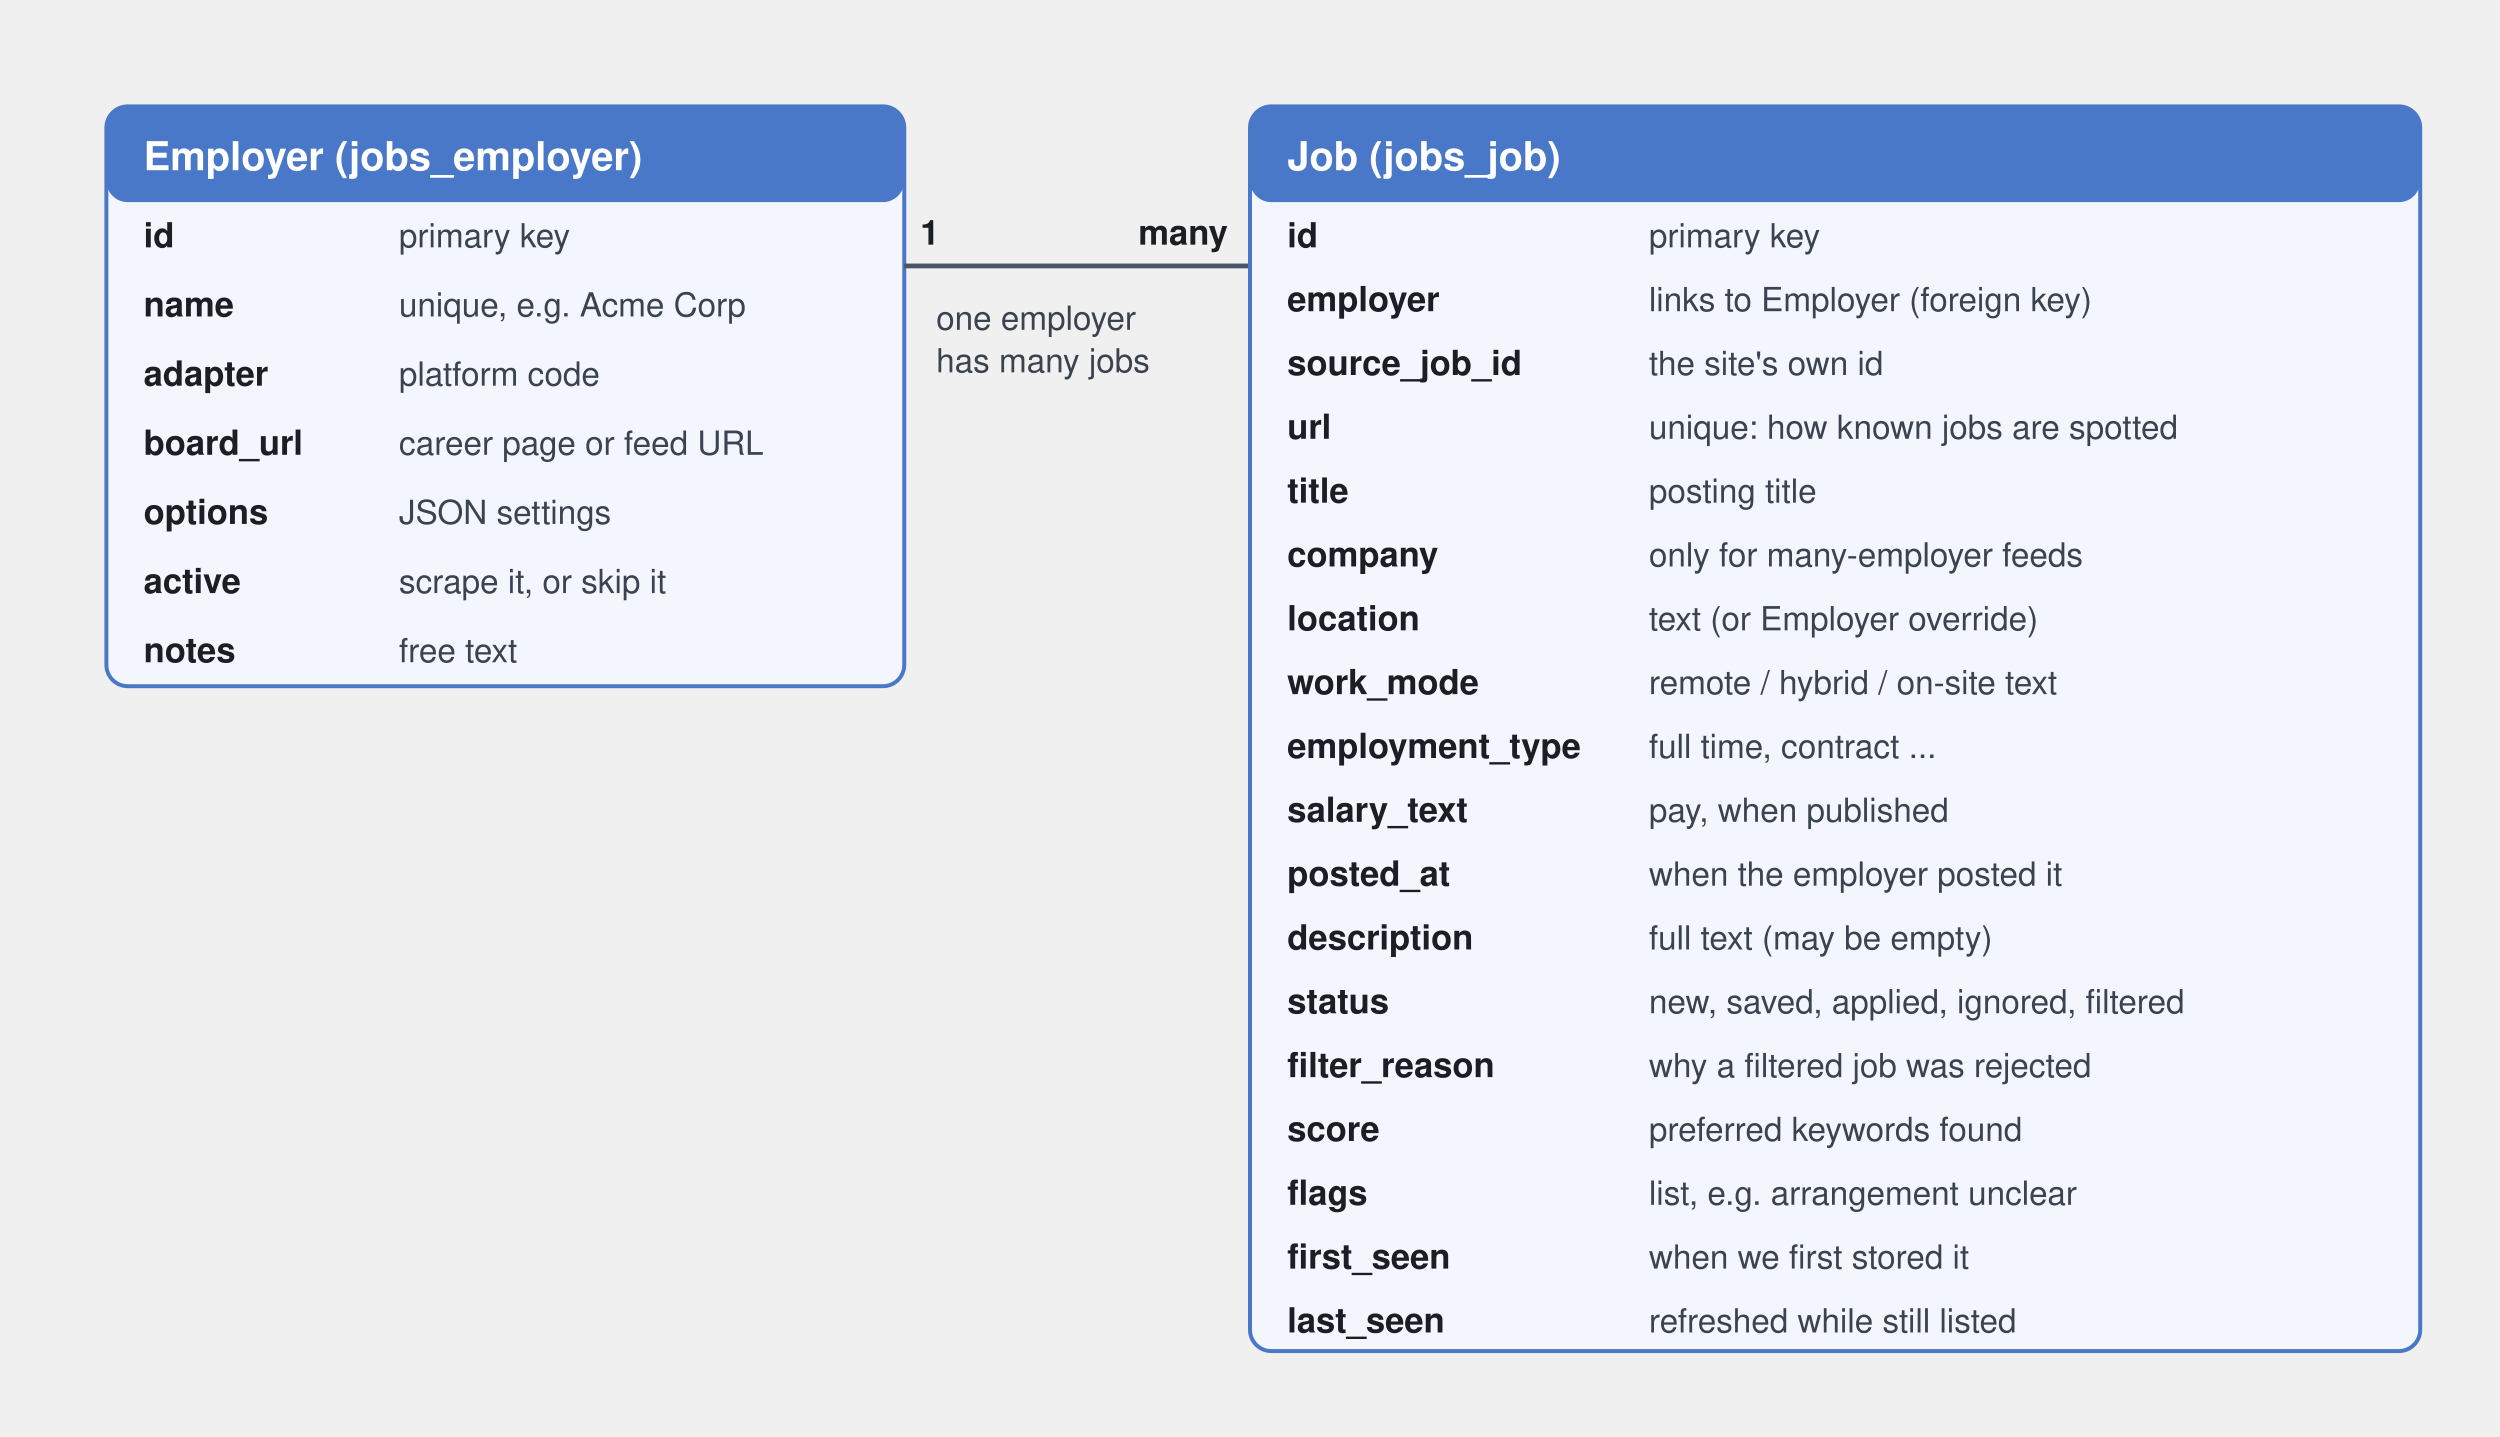
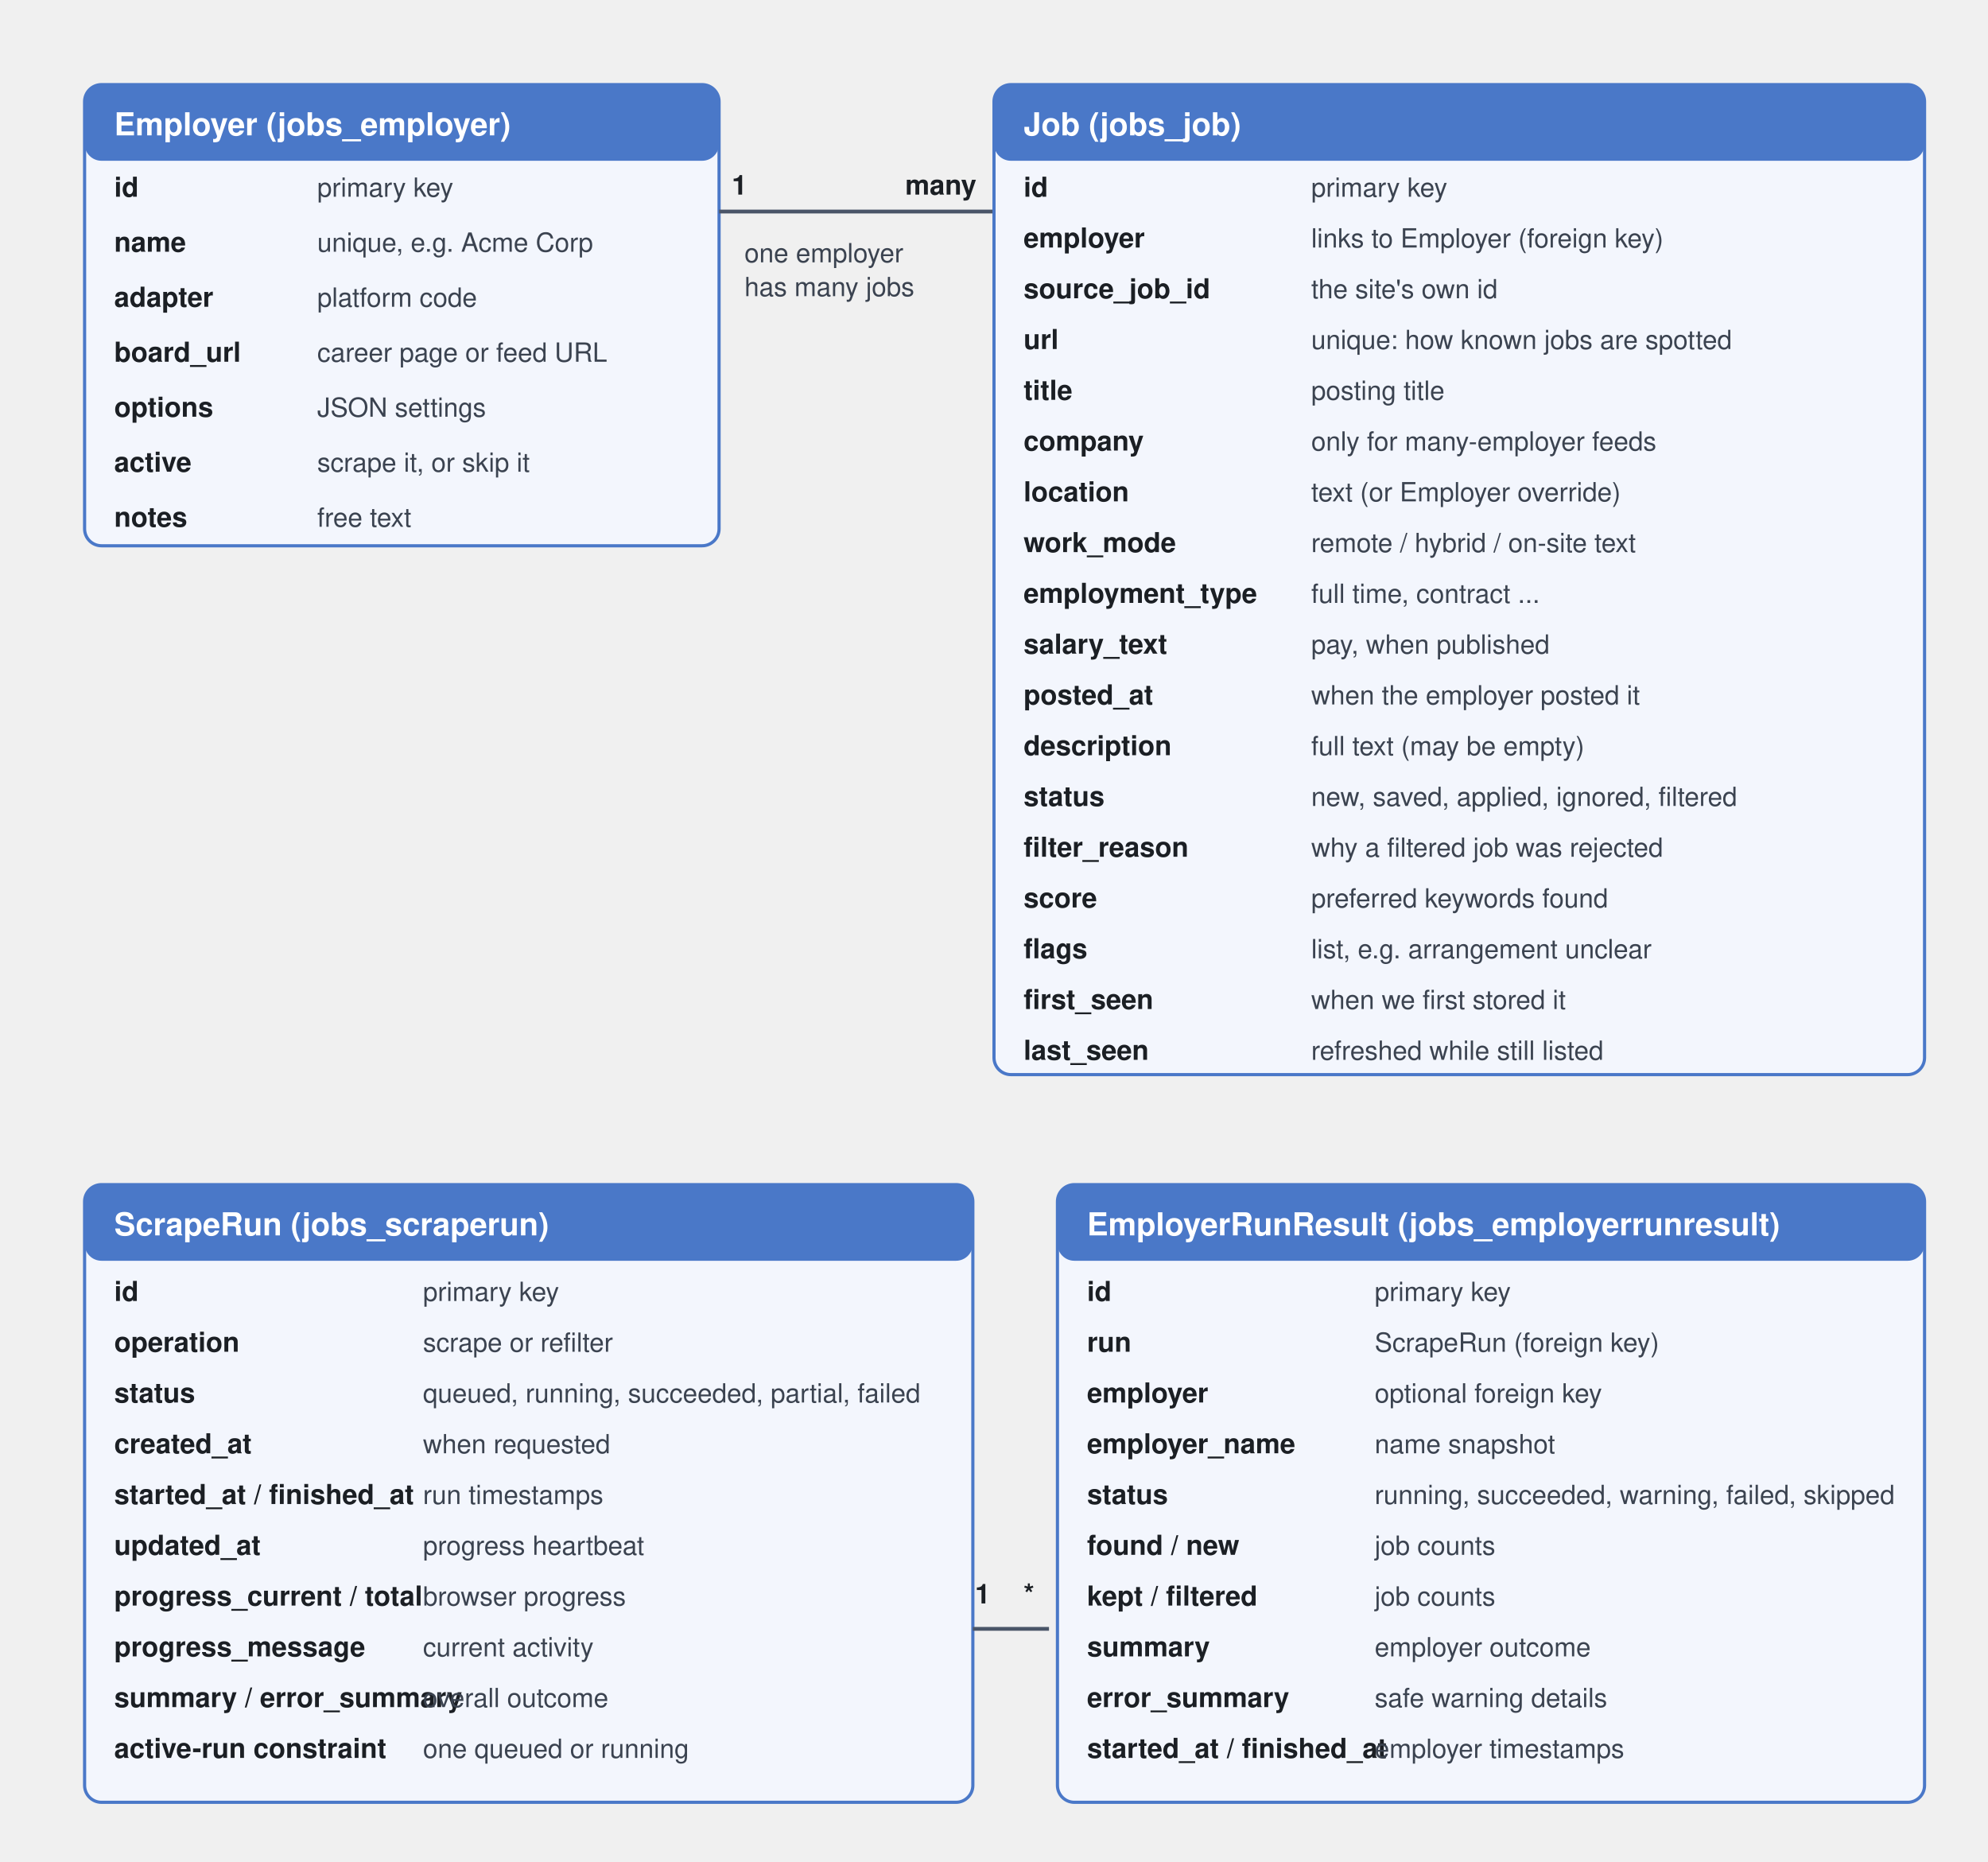
- <svg xmlns="http://www.w3.org/2000/svg" viewBox="0 0 940 540" role="img" aria-labelledby="t d" font-family="system-ui, -apple-system, 'Segoe UI', Helvetica, Arial, sans-serif">
+ <svg xmlns="http://www.w3.org/2000/svg" viewBox="0 0 940 880" role="img" aria-labelledby="t d" font-family="system-ui, -apple-system, 'Segoe UI', Helvetica, Arial, sans-serif">
  <defs>
    <style>
      .head { fill: #4a78c8; }
      .body { fill: #f3f6fd; stroke: #4a78c8; stroke-width: 1.5; }
      .ht { font-size: 15px; font-weight: 600; fill: #ffffff; }
      .f { font-size: 13px; font-weight: 600; fill: #1b1f24; }
      .m { font-size: 12.5px; fill: #3b4350; }
      .rel { stroke: #4a5568; stroke-width: 1.8; fill: none; }
      .lbl { font-size: 13px; font-weight: 600; fill: #1b1f24; }
      @media (prefers-color-scheme: dark) {
        .head { fill: #2f5fb3; }
        .body { fill: #161b22; stroke: #6e9bf0; }
        .f, .lbl { fill: #e6edf3; }
        .m { fill: #b1bac4; }
        .rel { stroke: #8b949e; }
      }
    </style>
  </defs>
  <rect class="body" x="40" y="40" width="300" height="218" rx="8" />
  <rect class="head" x="40" y="40" width="300" height="36" rx="8" />
  <text class="ht" x="54" y="64">Employer  (jobs_employer)</text>
  <text class="f" x="54" y="93">id</text>
  <text class="m" x="150" y="93">primary key</text>
  <text class="f" x="54" y="119">name</text>
  <text class="m" x="150" y="119">unique, e.g. Acme Corp</text>
  <text class="f" x="54" y="145">adapter</text>
  <text class="m" x="150" y="145">platform code</text>
  <text class="f" x="54" y="171">board_url</text>
  <text class="m" x="150" y="171">career page or feed URL</text>
  <text class="f" x="54" y="197">options</text>
  <text class="m" x="150" y="197">JSON settings</text>
  <text class="f" x="54" y="223">active</text>
  <text class="m" x="150" y="223">scrape it, or skip it</text>
  <text class="f" x="54" y="249">notes</text>
  <text class="m" x="150" y="249">free text</text>
  <path class="rel" d="M340,100 H470" />
  <text class="lbl" x="346" y="92">1</text>
  <text class="lbl" x="428" y="92">many</text>
  <text class="m" x="352" y="124">one employer</text>
  <text class="m" x="352" y="140">has many jobs</text>
  <rect class="body" x="470" y="40" width="440" height="468" rx="8" />
  <rect class="head" x="470" y="40" width="440" height="36" rx="8" />
  <text class="ht" x="484" y="64">Job  (jobs_job)</text>
  <text class="f" x="484" y="93">id</text>
  <text class="m" x="620" y="93">primary key</text>
  <text class="f" x="484" y="117">employer</text>
  <text class="m" x="620" y="117">links to Employer (foreign key)</text>
  <text class="f" x="484" y="141">source_job_id</text>
  <text class="m" x="620" y="141">the site's own id</text>
  <text class="f" x="484" y="165">url</text>
  <text class="m" x="620" y="165">unique: how known jobs are spotted</text>
  <text class="f" x="484" y="189">title</text>
  <text class="m" x="620" y="189">posting title</text>
  <text class="f" x="484" y="213">company</text>
  <text class="m" x="620" y="213">only for many-employer feeds</text>
  <text class="f" x="484" y="237">location</text>
  <text class="m" x="620" y="237">text (or Employer override)</text>
  <text class="f" x="484" y="261">work_mode</text>
  <text class="m" x="620" y="261">remote / hybrid / on-site text</text>
  <text class="f" x="484" y="285">employment_type</text>
  <text class="m" x="620" y="285">full time, contract ...</text>
  <text class="f" x="484" y="309">salary_text</text>
  <text class="m" x="620" y="309">pay, when published</text>
  <text class="f" x="484" y="333">posted_at</text>
  <text class="m" x="620" y="333">when the employer posted it</text>
  <text class="f" x="484" y="357">description</text>
  <text class="m" x="620" y="357">full text (may be empty)</text>
  <text class="f" x="484" y="381">status</text>
  <text class="m" x="620" y="381">new, saved, applied, ignored, filtered</text>
  <text class="f" x="484" y="405">filter_reason</text>
  <text class="m" x="620" y="405">why a filtered job was rejected</text>
  <text class="f" x="484" y="429">score</text>
  <text class="m" x="620" y="429">preferred keywords found</text>
  <text class="f" x="484" y="453">flags</text>
  <text class="m" x="620" y="453">list, e.g. arrangement unclear</text>
  <text class="f" x="484" y="477">first_seen</text>
  <text class="m" x="620" y="477">when we first stored it</text>
  <text class="f" x="484" y="501">last_seen</text>
  <text class="m" x="620" y="501">refreshed while still listed</text>
+   <rect class="body" x="40" y="560" width="420" height="292" rx="8" />
+   <rect class="head" x="40" y="560" width="420" height="36" rx="8" />
+   <text class="ht" x="54" y="584">ScrapeRun  (jobs_scraperun)</text>
+   <text class="f" x="54" y="615">id</text>
+   <text class="m" x="200" y="615">primary key</text>
+   <text class="f" x="54" y="639">operation</text>
+   <text class="m" x="200" y="639">scrape or refilter</text>
+   <text class="f" x="54" y="663">status</text>
+   <text class="m" x="200" y="663">queued, running, succeeded, partial, failed</text>
+   <text class="f" x="54" y="687">created_at</text>
+   <text class="m" x="200" y="687">when requested</text>
+   <text class="f" x="54" y="711">started_at / finished_at</text>
+   <text class="m" x="200" y="711">run timestamps</text>
+   <text class="f" x="54" y="735">updated_at</text>
+   <text class="m" x="200" y="735">progress heartbeat</text>
+   <text class="f" x="54" y="759">progress_current / total</text>
+   <text class="m" x="200" y="759">browser progress</text>
+   <text class="f" x="54" y="783">progress_message</text>
+   <text class="m" x="200" y="783">current activity</text>
+   <text class="f" x="54" y="807">summary / error_summary</text>
+   <text class="m" x="200" y="807">overall outcome</text>
+   <text class="f" x="54" y="831">active-run constraint</text>
+   <text class="m" x="200" y="831">one queued or running</text>
+   <rect class="body" x="500" y="560" width="410" height="292" rx="8" />
+   <rect class="head" x="500" y="560" width="410" height="36" rx="8" />
+   <text class="ht" x="514" y="584">EmployerRunResult  (jobs_employerrunresult)</text>
+   <text class="f" x="514" y="615">id</text>
+   <text class="m" x="650" y="615">primary key</text>
+   <text class="f" x="514" y="639">run</text>
+   <text class="m" x="650" y="639">ScrapeRun (foreign key)</text>
+   <text class="f" x="514" y="663">employer</text>
+   <text class="m" x="650" y="663">optional foreign key</text>
+   <text class="f" x="514" y="687">employer_name</text>
+   <text class="m" x="650" y="687">name snapshot</text>
+   <text class="f" x="514" y="711">status</text>
+   <text class="m" x="650" y="711">running, succeeded, warning, failed, skipped</text>
+   <text class="f" x="514" y="735">found / new</text>
+   <text class="m" x="650" y="735">job counts</text>
+   <text class="f" x="514" y="759">kept / filtered</text>
+   <text class="m" x="650" y="759">job counts</text>
+   <text class="f" x="514" y="783">summary</text>
+   <text class="m" x="650" y="783">employer outcome</text>
+   <text class="f" x="514" y="807">error_summary</text>
+   <text class="m" x="650" y="807">safe warning details</text>
+   <text class="f" x="514" y="831">started_at / finished_at</text>
+   <text class="m" x="650" y="831">employer timestamps</text>
+   <path class="rel" d="M460,770 H496" />
+   <text class="lbl" x="461" y="758">1</text>
+   <text class="lbl" x="484" y="758">*</text>
</svg>
